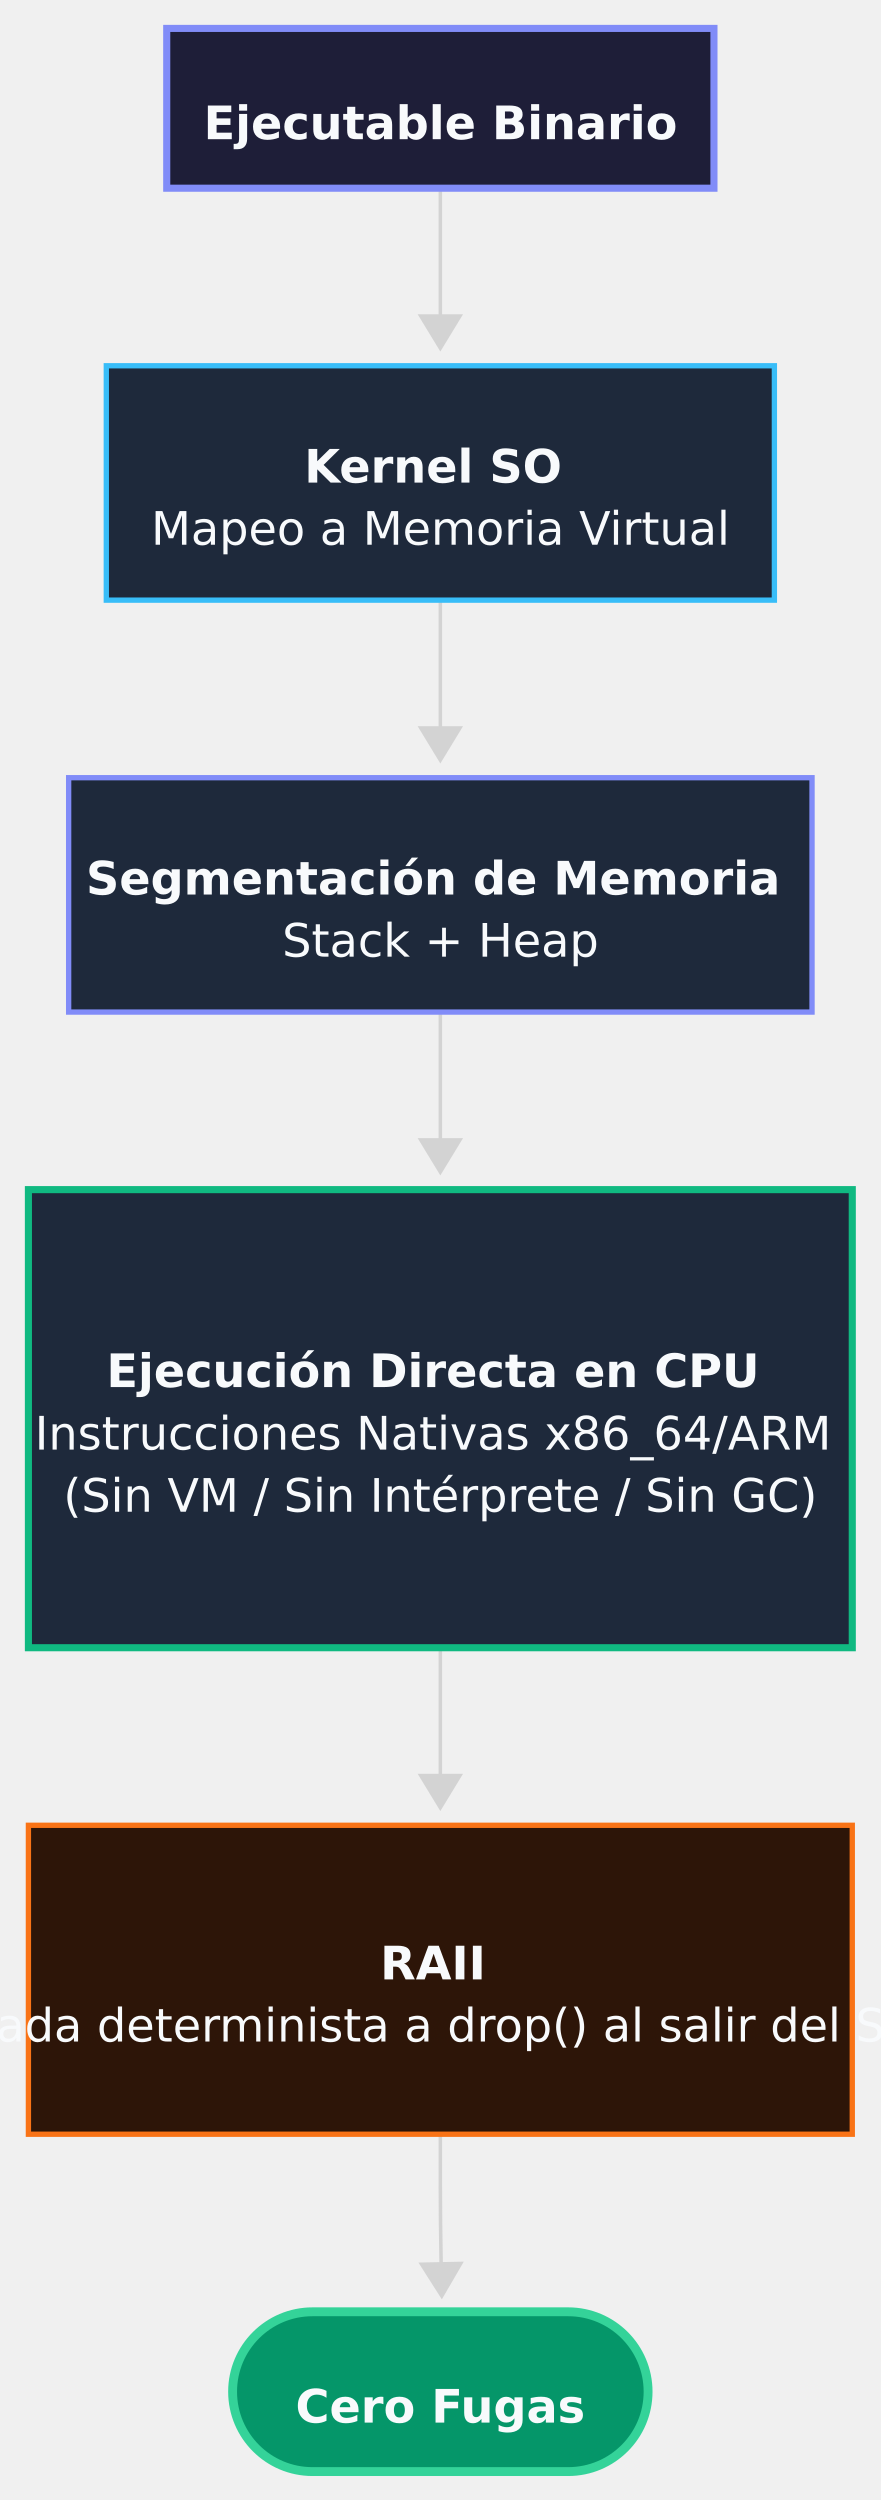
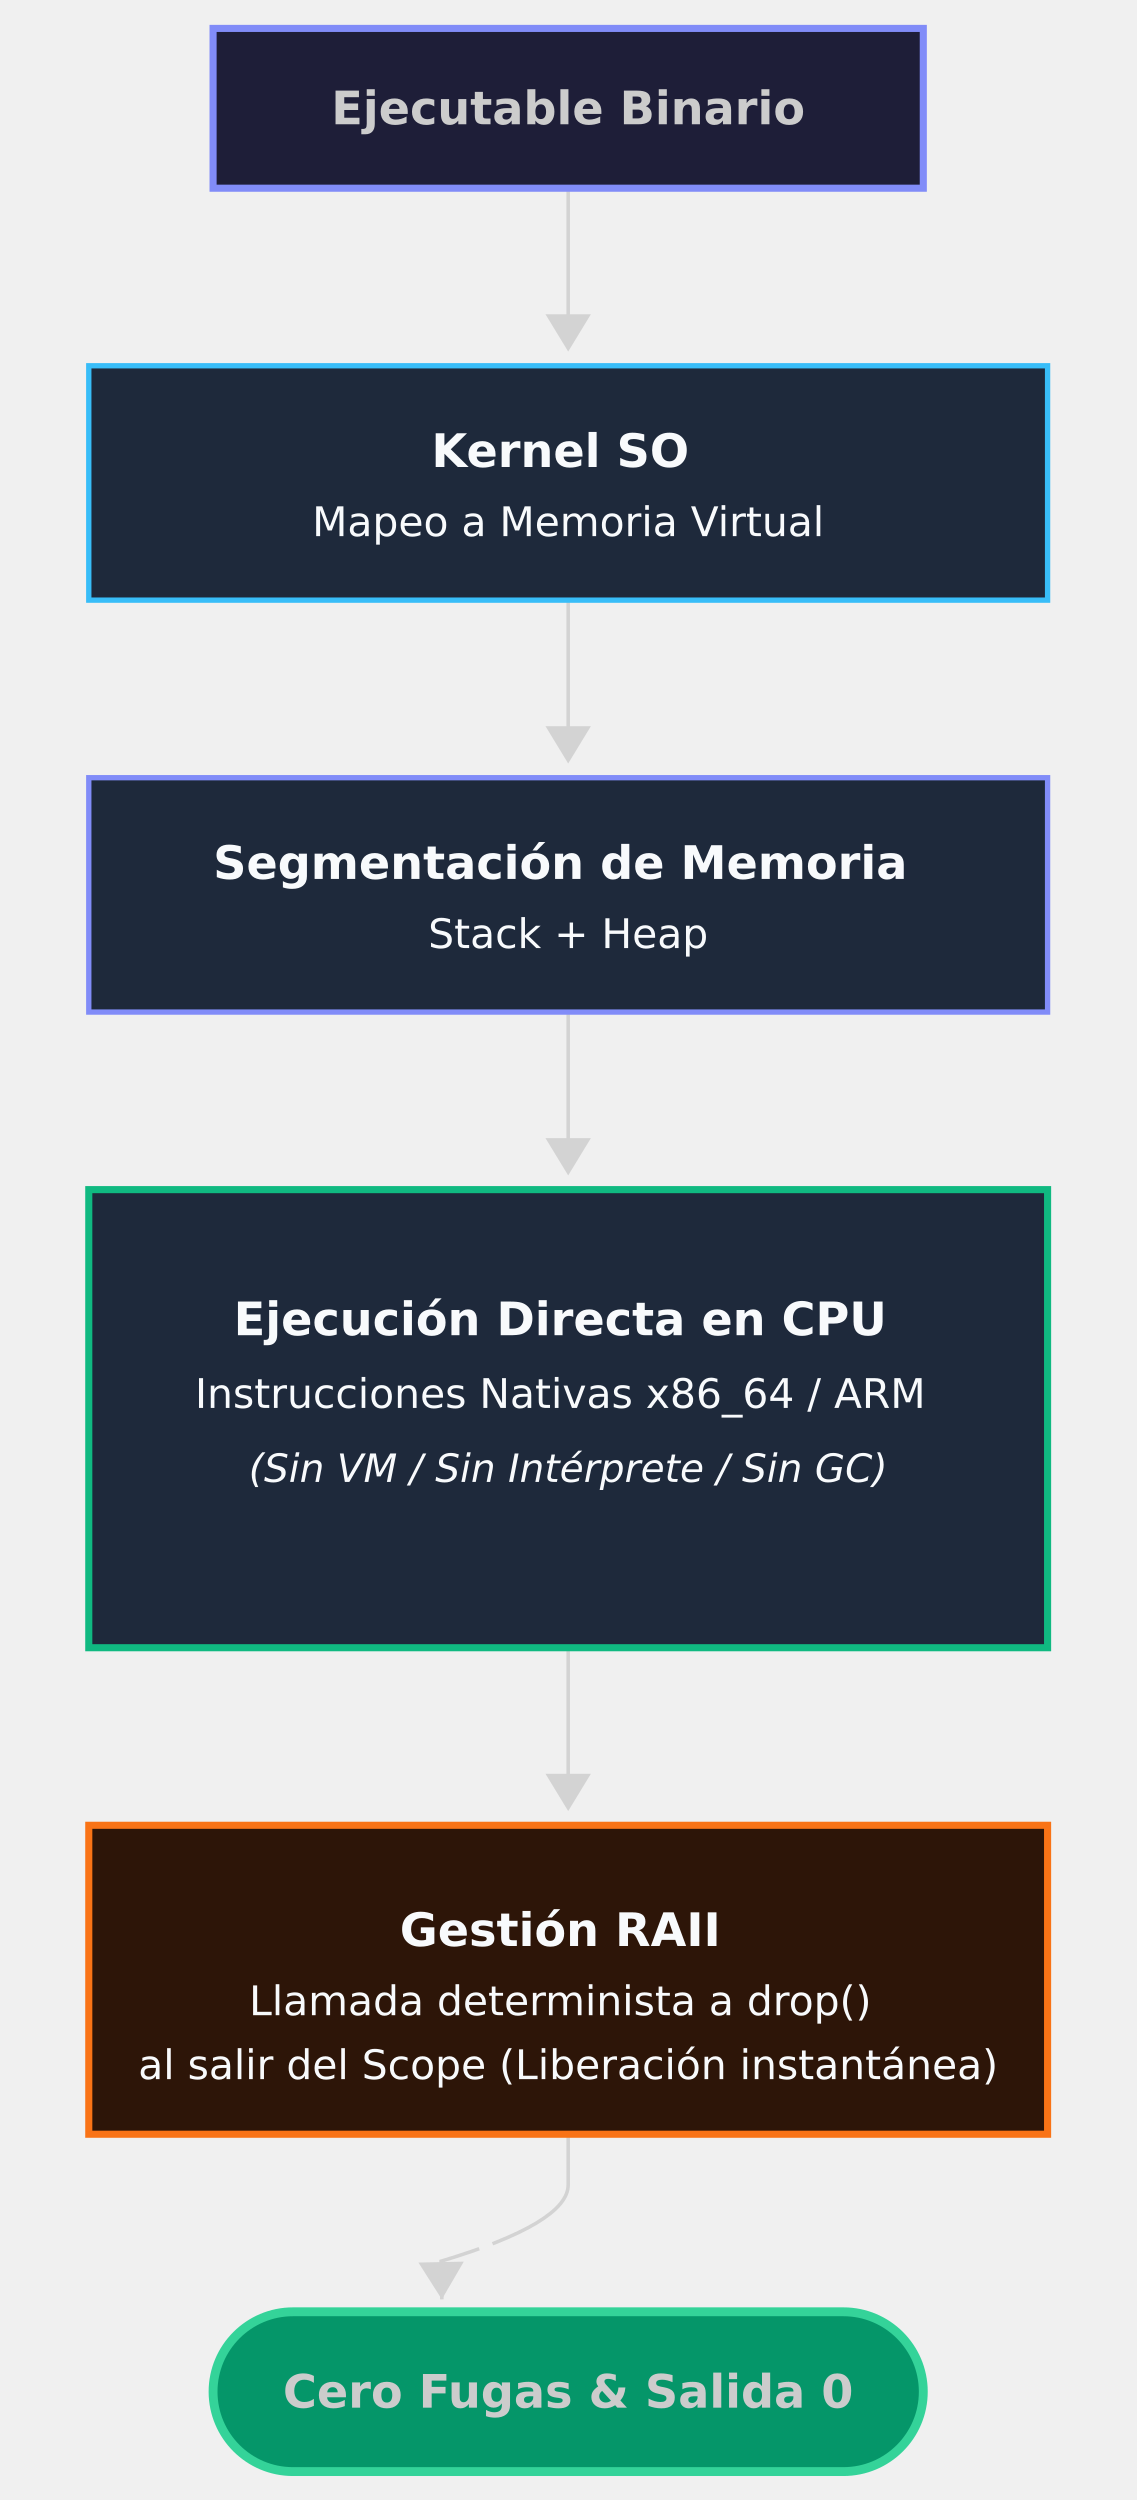
- <svg xmlns="http://www.w3.org/2000/svg" xmlns:html="http://www.w3.org/1999/xhtml" id="export-svg" width="100%" class="flowchart" style="max-width: 248px; background: rgb(35, 32, 48);" viewBox="0 0 248 704" role="graphics-document document" aria-roledescription="flowchart-v2">
+ <svg xmlns="http://www.w3.org/2000/svg" xmlns:html="http://www.w3.org/1999/xhtml" id="export-svg" width="100%" class="flowchart" style="max-width: 320px; background: rgb(35, 32, 48);" viewBox="0 0 320 704" role="graphics-document document" aria-roledescription="flowchart-v2">
  <html:style>p {margin: 0;}</html:style>
  <style>text, tspan, .label text, .cluster-label text, .edgeLabel text { stroke: none !important; stroke-width: 0 !important; }#export-svg{font-family:arial,sans-serif;font-size:14px;fill:#ccc;}#export-svg .edge-animation-slow{stroke-dasharray:9,5!important;stroke-dashoffset:900;animation:dash 50s linear infinite;stroke-linecap:round;}#export-svg .edge-animation-fast{stroke-dasharray:9,5!important;stroke-dashoffset:900;animation:dash 20s linear infinite;stroke-linecap:round;}#export-svg .error-icon{fill:#a44141;}#export-svg .error-text{fill:#ddd;stroke:#ddd;}#export-svg .edge-thickness-normal{stroke-width:1px;}#export-svg .edge-thickness-thick{stroke-width:3.5px;}#export-svg .edge-pattern-solid{stroke-dasharray:0;}#export-svg .edge-thickness-invisible{stroke-width:0;fill:none;}#export-svg .edge-pattern-dashed{stroke-dasharray:3;}#export-svg .edge-pattern-dotted{stroke-dasharray:2;}#export-svg .marker{fill:lightgrey;stroke:lightgrey;}#export-svg .marker.cross{stroke:lightgrey;}#export-svg svg{font-family:arial,sans-serif;font-size:14px;}#export-svg p{margin:0;}#export-svg .label{font-family:arial,sans-serif;color:#ccc;}#export-svg .cluster-label text{fill:#F9FFFE;}#export-svg .cluster-label span{color:#F9FFFE;}#export-svg .cluster-label span p{background-color:transparent;}#export-svg .label text,#export-svg span{fill:#ccc;color:#ccc;}#export-svg .node rect,#export-svg .node circle,#export-svg .node ellipse,#export-svg .node polygon,#export-svg .node path{fill:#1f2020;stroke:#ccc;stroke-width:1px;}#export-svg .rough-node .label text,#export-svg .node .label text,#export-svg .image-shape .label,#export-svg .icon-shape .label{text-anchor:middle;}#export-svg .node .katex path{fill:#000;stroke:#000;stroke-width:1px;}#export-svg .rough-node .label,#export-svg .node .label,#export-svg .image-shape .label,#export-svg .icon-shape .label{text-align:center;}#export-svg .node.clickable{cursor:pointer;}#export-svg .root .anchor path{fill:lightgrey!important;stroke-width:0;stroke:lightgrey;}#export-svg .arrowheadPath{fill:lightgrey;}#export-svg .edgePath .path{stroke:lightgrey;stroke-width:1px;}#export-svg .flowchart-link{stroke:lightgrey;fill:none;}#export-svg .edgeLabel{background-color:hsl(0, 0%, 34.412%);text-align:center;}#export-svg .edgeLabel p{background-color:hsl(0, 0%, 34.412%);}#export-svg .edgeLabel rect{opacity:0.5;background-color:hsl(0, 0%, 34.412%);fill:hsl(0, 0%, 34.412%);}#export-svg .labelBkg{background-color:rgba(87.75, 87.75, 87.75, 0.5);}#export-svg .cluster rect{fill:hsl(180, 1.587%, 28.353%);stroke:rgba(255, 255, 255, 0.25);stroke-width:1px;}#export-svg .cluster text{fill:#F9FFFE;}#export-svg .cluster span{color:#F9FFFE;}#export-svg div.mermaidTooltip{position:absolute;text-align:center;max-width:200px;padding:2px;font-family:arial,sans-serif;font-size:12px;background:hsl(20, 1.587%, 12.353%);border:1px solid rgba(255, 255, 255, 0.25);border-radius:2px;pointer-events:none;z-index:100;}#export-svg .flowchartTitleText{text-anchor:middle;font-size:18px;fill:#ccc;}#export-svg rect.text{fill:none;stroke-width:0;}#export-svg .icon-shape,#export-svg .image-shape{background-color:hsl(0, 0%, 34.412%);text-align:center;}#export-svg .icon-shape p,#export-svg .image-shape p{background-color:hsl(0, 0%, 34.412%);padding:2px;}#export-svg .icon-shape .label rect,#export-svg .image-shape .label rect{opacity:0.5;background-color:hsl(0, 0%, 34.412%);fill:hsl(0, 0%, 34.412%);}#export-svg .label-icon{display:inline-block;height:1em;overflow:visible;vertical-align:-0.125em;}#export-svg .node .label-icon path{fill:currentColor;stroke:revert;stroke-width:revert;}#export-svg .node .neo-node{stroke:#ccc;}#export-svg [data-look="neo"].node rect,#export-svg [data-look="neo"].cluster rect,#export-svg [data-look="neo"].node polygon{stroke:url(#export-svg-gradient););}#export-svg [data-look="neo"].swimlane.cluster rect{}#export-svg [data-look="neo"].node path{stroke:url(#export-svg-gradient);stroke-width:1px;}#export-svg [data-look="neo"].node .outer-path{);}#export-svg [data-look="neo"].node .neo-line path{stroke:#ccc;}#export-svg [data-look="neo"].node circle{stroke:url(#export-svg-gradient););}#export-svg [data-look="neo"].node circle .state-start{fill:#000000;}#export-svg [data-look="neo"].icon-shape .icon{fill:url(#export-svg-gradient););}#export-svg [data-look="neo"].icon-shape .icon-neo path{stroke:url(#export-svg-gradient););}#export-svg .targetNode&gt;*{fill:rgb(5, 150, 105)!important;stroke:rgb(52, 211, 153)!important;stroke-width:2.5px!important;color:rgb(255, 255, 255)!important;}#export-svg .targetNode span{fill:rgb(5, 150, 105)!important;stroke:rgb(52, 211, 153)!important;stroke-width:2.5px!important;color:rgb(255, 255, 255)!important;}#export-svg .targetNode tspan{fill:rgb(255, 255, 255)!important;}#export-svg .default&gt;*{fill:rgb(30, 41, 59)!important;stroke:rgb(56, 189, 248)!important;stroke-width:1.5px!important;color:rgb(248, 250, 252)!important;}#export-svg .default span{fill:rgb(30, 41, 59)!important;stroke:rgb(56, 189, 248)!important;stroke-width:1.5px!important;color:rgb(248, 250, 252)!important;}#export-svg .default tspan{fill:rgb(248, 250, 252)!important;}</style>
  <g>
    <marker id="export-svg_flowchart-v2-pointEnd" class="marker flowchart-v2" viewBox="0 0 11.5 14" refX="7.75" refY="7" markerUnits="userSpaceOnUse" markerWidth="10.5" markerHeight="14" orient="auto">
      <path d="M 0 0 L 11.5 7 L 0 14 z" class="arrowMarkerPath" style="stroke-width: 0px; stroke-dasharray: 1px, 0px;" />
    </marker>
    <marker id="export-svg_flowchart-v2-pointStart" class="marker flowchart-v2" viewBox="0 0 11.5 14" refX="4" refY="7" markerUnits="userSpaceOnUse" markerWidth="11.5" markerHeight="14" orient="auto">
      <polygon points="0,7 11.5,14 11.5,0" class="arrowMarkerPath" style="stroke-width: 0px; stroke-dasharray: 1px, 0px;" />
    </marker>
    <marker id="export-svg_flowchart-v2-pointEnd-margin" class="marker flowchart-v2" viewBox="0 0 11.5 14" refX="11.5" refY="7" markerUnits="userSpaceOnUse" markerWidth="10.5" markerHeight="14" orient="auto">
      <path d="M 0 0 L 11.5 7 L 0 14 z" class="arrowMarkerPath" style="stroke-width: 0px; stroke-dasharray: 1px, 0px;" />
    </marker>
    <marker id="export-svg_flowchart-v2-pointStart-margin" class="marker flowchart-v2" viewBox="0 0 11.5 14" refX="1" refY="7" markerUnits="userSpaceOnUse" markerWidth="11.5" markerHeight="14" orient="auto">
      <polygon points="0,7 11.5,14 11.5,0" class="arrowMarkerPath" style="stroke-width: 0px; stroke-dasharray: 1px, 0px;" />
    </marker>
    <marker id="export-svg_flowchart-v2-circleEnd" class="marker flowchart-v2" viewBox="0 0 10 10" refY="5" refX="10.75" markerUnits="userSpaceOnUse" markerWidth="14" markerHeight="14" orient="auto">
      <circle cx="5" cy="5" r="5" class="arrowMarkerPath" style="stroke-width: 0px; stroke-dasharray: 1px, 0px;" />
    </marker>
    <marker id="export-svg_flowchart-v2-circleStart" class="marker flowchart-v2" viewBox="0 0 10 10" refX="0" refY="5" markerUnits="userSpaceOnUse" markerWidth="14" markerHeight="14" orient="auto">
      <circle cx="5" cy="5" r="5" class="arrowMarkerPath" style="stroke-width: 0px; stroke-dasharray: 1px, 0px;" />
    </marker>
    <marker id="export-svg_flowchart-v2-circleEnd-margin" class="marker flowchart-v2" viewBox="0 0 10 10" refY="5" refX="12.25" markerUnits="userSpaceOnUse" markerWidth="14" markerHeight="14" orient="auto">
      <circle cx="5" cy="5" r="5" class="arrowMarkerPath" style="stroke-width: 0px; stroke-dasharray: 1px, 0px;" />
    </marker>
    <marker id="export-svg_flowchart-v2-circleStart-margin" class="marker flowchart-v2" viewBox="0 0 10 10" refX="-2" refY="5" markerUnits="userSpaceOnUse" markerWidth="14" markerHeight="14" orient="auto">
      <circle cx="5" cy="5" r="5" class="arrowMarkerPath" style="stroke-width: 0px; stroke-dasharray: 1px, 0px;" />
    </marker>
    <marker id="export-svg_flowchart-v2-crossEnd" class="marker cross flowchart-v2" viewBox="0 0 15 15" refX="17.7" refY="7.5" markerUnits="userSpaceOnUse" markerWidth="12" markerHeight="12" orient="auto">
      <path d="M 1,1 L 14,14 M 1,14 L 14,1" class="arrowMarkerPath" style="stroke-width: 2.5px;" />
    </marker>
    <marker id="export-svg_flowchart-v2-crossStart" class="marker cross flowchart-v2" viewBox="0 0 15 15" refX="-3.5" refY="7.5" markerUnits="userSpaceOnUse" markerWidth="12" markerHeight="12" orient="auto">
      <path d="M 1,1 L 14,14 M 1,14 L 14,1" class="arrowMarkerPath" style="stroke-width: 2.5px; stroke-dasharray: 1px, 0px;" />
    </marker>
    <marker id="export-svg_flowchart-v2-crossEnd-margin" class="marker cross flowchart-v2" viewBox="0 0 15 15" refX="17.7" refY="7.5" markerUnits="userSpaceOnUse" markerWidth="12" markerHeight="12" orient="auto">
      <path d="M 1,1 L 14,14 M 1,14 L 14,1" class="arrowMarkerPath" style="stroke-width: 2.5px;" />
    </marker>
    <marker id="export-svg_flowchart-v2-crossStart-margin" class="marker cross flowchart-v2" viewBox="0 0 15 15" refX="-3.5" refY="7.5" markerUnits="userSpaceOnUse" markerWidth="12" markerHeight="12" orient="auto">
      <path d="M 1,1 L 14,14 M 1,14 L 14,1" class="arrowMarkerPath" style="stroke-width: 2.5px; stroke-dasharray: 1px, 0px;" />
    </marker>
    <g class="root">
      <g class="clusters" />
      <g class="edgePaths">
-         <path d="M124,53L124,78L124,99" id="export-svg-L_BIN_R1_0" class="edge-thickness-normal edge-pattern-solid edge-thickness-normal edge-pattern-solid flowchart-link" style="stroke-dasharray: 0 0 42 4; stroke-dashoffset: 0;;" data-edge="true" data-et="edge" data-id="L_BIN_R1_0" data-points="W3sieCI6MTI0LCJ5Ijo1M30seyJ4IjoxMjQsInkiOjc4fSx7IngiOjEyNCwieSI6MTAzfV0=" data-look="neo" marker-end="url(#export-svg_flowchart-v2-pointEnd-margin)" />
-         <path d="M124,169L124,194L124,215" id="export-svg-L_R1_R2_0" class="edge-thickness-normal edge-pattern-solid edge-thickness-normal edge-pattern-solid flowchart-link" style="stroke-dasharray: 0 0 42 4; stroke-dashoffset: 0;;" data-edge="true" data-et="edge" data-id="L_R1_R2_0" data-points="W3sieCI6MTI0LCJ5IjoxNjl9LHsieCI6MTI0LCJ5IjoxOTR9LHsieCI6MTI0LCJ5IjoyMTl9XQ==" data-look="neo" marker-end="url(#export-svg_flowchart-v2-pointEnd-margin)" />
-         <path d="M124,285L124,310L124,331" id="export-svg-L_R2_R3_0" class="edge-thickness-normal edge-pattern-solid edge-thickness-normal edge-pattern-solid flowchart-link" style="stroke-dasharray: 0 0 42 4; stroke-dashoffset: 0;;" data-edge="true" data-et="edge" data-id="L_R2_R3_0" data-points="W3sieCI6MTI0LCJ5IjoyODV9LHsieCI6MTI0LCJ5IjozMTB9LHsieCI6MTI0LCJ5IjozMzV9XQ==" data-look="neo" marker-end="url(#export-svg_flowchart-v2-pointEnd-margin)" />
-         <path d="M124,464L124,489L124,510" id="export-svg-L_R3_R4_0" class="edge-thickness-normal edge-pattern-solid edge-thickness-normal edge-pattern-solid flowchart-link" style="stroke-dasharray: 0 0 42 4; stroke-dashoffset: 0;;" data-edge="true" data-et="edge" data-id="L_R3_R4_0" data-points="W3sieCI6MTI0LCJ5Ijo0NjR9LHsieCI6MTI0LCJ5Ijo0ODl9LHsieCI6MTI0LCJ5Ijo1MTR9XQ==" data-look="neo" marker-end="url(#export-svg_flowchart-v2-pointEnd-margin)" />
-         <path d="M124,601L124,615.248Q124,626 124.211,636.75L124.422,647.501" id="export-svg-L_R4_EXIT_0" class="edge-thickness-normal edge-pattern-solid edge-thickness-normal edge-pattern-solid flowchart-link" style="stroke-dasharray: 0 0 42.504 4; stroke-dashoffset: 0;;" data-edge="true" data-et="edge" data-id="L_R4_EXIT_0" data-points="W3sieCI6MTI0LCJ5Ijo2MDF9LHsieCI6MTI0LCJ5Ijo2MjZ9LHsieCI6MTI0LjUsInkiOjY1MS41fV0=" data-look="neo" marker-end="url(#export-svg_flowchart-v2-pointEnd-margin)" />
+         <path d="M160,53L160,78L160,99" id="export-svg-L_BIN_R1_0" class="edge-thickness-normal edge-pattern-solid edge-thickness-normal edge-pattern-solid flowchart-link" style="stroke-dasharray: 0 0 42 4; stroke-dashoffset: 0;;" data-edge="true" data-et="edge" data-id="L_BIN_R1_0" data-points="W3sieCI6MTI0LCJ5Ijo1M30seyJ4IjoxMjQsInkiOjc4fSx7IngiOjEyNCwieSI6MTAzfV0=" data-look="neo" marker-end="url(#export-svg_flowchart-v2-pointEnd-margin)" />
+         <path d="M160,169L160,194L160,215" id="export-svg-L_R1_R2_0" class="edge-thickness-normal edge-pattern-solid edge-thickness-normal edge-pattern-solid flowchart-link" style="stroke-dasharray: 0 0 42 4; stroke-dashoffset: 0;;" data-edge="true" data-et="edge" data-id="L_R1_R2_0" data-points="W3sieCI6MTI0LCJ5IjoxNjl9LHsieCI6MTI0LCJ5IjoxOTR9LHsieCI6MTI0LCJ5IjoyMTl9XQ==" data-look="neo" marker-end="url(#export-svg_flowchart-v2-pointEnd-margin)" />
+         <path d="M160,285L160,310L160,331" id="export-svg-L_R2_R3_0" class="edge-thickness-normal edge-pattern-solid edge-thickness-normal edge-pattern-solid flowchart-link" style="stroke-dasharray: 0 0 42 4; stroke-dashoffset: 0;;" data-edge="true" data-et="edge" data-id="L_R2_R3_0" data-points="W3sieCI6MTI0LCJ5IjoyODV9LHsieCI6MTI0LCJ5IjozMTB9LHsieCI6MTI0LCJ5IjozMzV9XQ==" data-look="neo" marker-end="url(#export-svg_flowchart-v2-pointEnd-margin)" />
+         <path d="M160,464L160,489L160,510" id="export-svg-L_R3_R4_0" class="edge-thickness-normal edge-pattern-solid edge-thickness-normal edge-pattern-solid flowchart-link" style="stroke-dasharray: 0 0 42 4; stroke-dashoffset: 0;;" data-edge="true" data-et="edge" data-id="L_R3_R4_0" data-points="W3sieCI6MTI0LCJ5Ijo0NjR9LHsieCI6MTI0LCJ5Ijo0ODl9LHsieCI6MTI0LCJ5Ijo1MTR9XQ==" data-look="neo" marker-end="url(#export-svg_flowchart-v2-pointEnd-margin)" />
+         <path d="M160,601L160,615.248Q160,626 124.211,636.75L124.422,647.501" id="export-svg-L_R4_EXIT_0" class="edge-thickness-normal edge-pattern-solid edge-thickness-normal edge-pattern-solid flowchart-link" style="stroke-dasharray: 0 0 42.504 4; stroke-dashoffset: 0;;" data-edge="true" data-et="edge" data-id="L_R4_EXIT_0" data-points="W3sieCI6MTI0LCJ5Ijo2MDF9LHsieCI6MTI0LCJ5Ijo2MjZ9LHsieCI6MTI0LjUsInkiOjY1MS41fV0=" data-look="neo" marker-end="url(#export-svg_flowchart-v2-pointEnd-margin)" />
      </g>
      <g class="edgeLabels">
        <g class="edgeLabel">
          <g class="label" data-id="L_BIN_R1_0" transform="translate(0, 0)" />
        </g>
        <g class="edgeLabel">
          <g class="label" data-id="L_R1_R2_0" transform="translate(0, 0)" />
        </g>
        <g class="edgeLabel">
          <g class="label" data-id="L_R2_R3_0" transform="translate(0, 0)" />
        </g>
        <g class="edgeLabel">
          <g class="label" data-id="L_R3_R4_0" transform="translate(0, 0)" />
        </g>
        <g class="edgeLabel">
          <g class="label" data-id="L_R4_EXIT_0" transform="translate(0, 0)" />
        </g>
      </g>
      <g class="nodes">
-         <g class="node default" id="export-svg-flowchart-BIN-0" data-look="neo" data-id="BIN" data-node="true" data-et="node" transform="translate(124, 30.5)">
-           <rect class="basic label-container" style="fill:#1e1e38 !important;stroke:#818cf8 !important;stroke-width:2px !important" data-id="BIN" x="-77.05" y="-22.5" width="154.1" height="45" stroke="url(#gradient)" />
-           <g class="label" style="color:#c7d2fe !important" transform="translate(-61.05, -10.5)">
-             <text x="61.1" text-anchor="middle" dominant-baseline="central" font-family="DejaVu Sans, Arial, sans-serif" font-size="13" stroke="none" stroke-width="0">
-               <tspan x="61.1" y="14.7" fill="#ffffff" font-weight="bold" stroke="none" stroke-width="0">Ejecutable Binario</tspan>
+         <g class="node default" id="export-svg-flowchart-BIN-0" data-look="neo" data-id="BIN" data-node="true" data-et="node" transform="translate(160, 30.5)">
+           <rect class="basic label-container" style="fill:#1e1e38 !important;stroke:#818cf8 !important;stroke-width:2px !important" data-id="BIN" x="-100" y="-22.5" width="200" height="45" />
+           <g class="label" style="color:#c7d2fe !important">
+             <text x="0" y="0" text-anchor="middle" dominant-baseline="central" font-family="DejaVu Sans, Arial, sans-serif" font-size="13" font-weight="bold" fill="#ffffff" stroke="none" stroke-width="0">Ejecutable Binario</text>
+           </g>
+         </g>
+         <g class="node default" id="export-svg-flowchart-R1-1" data-look="neo" data-id="R1" data-node="true" data-et="node" transform="translate(160, 136)">
+           <rect class="basic label-container" style="fill:#1e293b !important;stroke:#38bdf8 !important;stroke-width:1.5px !important" data-id="R1" x="-135" y="-33" width="270" height="66" />
+           <g class="label" style="color:#f8fafc !important">
+             <text x="0" text-anchor="middle" dominant-baseline="central" font-family="DejaVu Sans, Arial, sans-serif" stroke="none" stroke-width="0">
+               <tspan x="0" y="-9" fill="#ffffff" font-size="13" font-weight="bold">Kernel SO</tspan>
+               <tspan x="0" y="11" fill="#93c5fd" font-size="11.5" font-weight="normal">Mapeo a Memoria Virtual</tspan>
            </text>
          </g>
        </g>
-         <g class="node default" id="export-svg-flowchart-R1-1" data-look="neo" data-id="R1" data-node="true" data-et="node" transform="translate(124, 136)">
-           <rect class="basic label-container" style="fill:#1e293b !important;stroke:#38bdf8 !important;stroke-width:1.5px !important" data-id="R1" x="-94.067" y="-33" width="188.133" height="66" stroke="url(#gradient)" />
-           <g class="label" style="color:#f8fafc !important" transform="translate(-78.06667, -21)">
-             <text x="78.1" text-anchor="middle" dominant-baseline="central" font-family="DejaVu Sans, Arial, sans-serif" font-size="13" stroke="none" stroke-width="0">
-               <tspan x="78.1" y="16.4" fill="#ffffff" font-weight="bold" stroke="none" stroke-width="0">Kernel SO</tspan>
-               <tspan x="78.1" y="33.9" fill="rgb(248, 250, 252)" font-weight="normal" stroke="none" stroke-width="0">Mapeo a Memoria Virtual</tspan>
+         <g class="node default" id="export-svg-flowchart-R2-2" data-look="neo" data-id="R2" data-node="true" data-et="node" transform="translate(160, 252)">
+           <rect class="basic label-container" style="fill:#1e293b !important;stroke:#818cf8 !important;stroke-width:1.5px !important" data-id="R2" x="-135" y="-33" width="270" height="66" />
+           <g class="label" style="color:#f8fafc !important">
+             <text x="0" text-anchor="middle" dominant-baseline="central" font-family="DejaVu Sans, Arial, sans-serif" stroke="none" stroke-width="0">
+               <tspan x="0" y="-9" fill="#ffffff" font-size="13" font-weight="bold">Segmentación de Memoria</tspan>
+               <tspan x="0" y="11" fill="#c7d2fe" font-size="11.5" font-weight="normal">Stack + Heap</tspan>
            </text>
          </g>
        </g>
-         <g class="node default" id="export-svg-flowchart-R2-2" data-look="neo" data-id="R2" data-node="true" data-et="node" transform="translate(124, 252)">
-           <rect class="basic label-container" style="fill:#1e293b !important;stroke:#818cf8 !important;stroke-width:1.5px !important" data-id="R2" x="-104.667" y="-33" width="209.333" height="66" stroke="url(#gradient)" />
-           <g class="label" style="color:#f8fafc !important" transform="translate(-88.66666, -21)">
-             <text x="88.7" text-anchor="middle" dominant-baseline="central" font-family="DejaVu Sans, Arial, sans-serif" font-size="13" stroke="none" stroke-width="0">
-               <tspan x="88.7" y="16.4" fill="#ffffff" font-weight="bold" stroke="none" stroke-width="0">Segmentación de Memoria</tspan>
-               <tspan x="88.7" y="33.9" fill="rgb(248, 250, 252)" font-weight="normal" stroke="none" stroke-width="0">Stack + Heap</tspan>
+         <g class="node default" id="export-svg-flowchart-R3-3" data-look="neo" data-id="R3" data-node="true" data-et="node" transform="translate(160, 399.5)">
+           <rect class="basic label-container" style="fill:#1e293b !important;stroke:#10b981 !important;stroke-width:2px !important" data-id="R3" x="-135" y="-64.5" width="270" height="129" />
+           <g class="label" style="color:#a7f3d0 !important">
+             <text x="0" text-anchor="middle" dominant-baseline="central" font-family="DejaVu Sans, Arial, sans-serif" stroke="none" stroke-width="0">
+               <tspan x="0" y="-28" fill="#ffffff" font-size="13" font-weight="bold">Ejecución Directa en CPU</tspan>
+               <tspan x="0" y="-7" fill="#a7f3d0" font-size="11.5" font-weight="normal">Instrucciones Nativas x86_64 / ARM</tspan>
+               <tspan x="0" y="14" fill="#6ee7b7" font-size="11" font-style="italic">(Sin VM / Sin Intérprete / Sin GC)</tspan>
            </text>
          </g>
        </g>
-         <g class="node default" id="export-svg-flowchart-R3-3" data-look="neo" data-id="R3" data-node="true" data-et="node" transform="translate(124, 399.5)">
-           <rect class="basic label-container" style="fill:#1e293b !important;stroke:#10b981 !important;stroke-width:2px !important" data-id="R3" x="-116" y="-64.5" width="232" height="129" stroke="url(#gradient)" />
-           <g class="label" style="color:#a7f3d0 !important" transform="translate(-100, -52.5)">
-             <text x="100.0" text-anchor="middle" dominant-baseline="central" font-family="DejaVu Sans, Arial, sans-serif" font-size="13" stroke="none" stroke-width="0">
-               <tspan x="100.0" y="39.1" fill="#ffffff" font-weight="bold" stroke="none" stroke-width="0">Ejecución Directa en CPU</tspan>
-               <tspan x="100.0" y="56.7" fill="rgb(167, 243, 208)" font-weight="normal" stroke="none" stroke-width="0">Instrucciones Nativas x86_64/ARM</tspan>
-               <tspan x="100.0" y="74.2" fill="rgb(167, 243, 208)" font-weight="normal" stroke="none" stroke-width="0">(Sin VM / Sin Intérprete / Sin GC)</tspan>
+         <g class="node default" id="export-svg-flowchart-R4-4" data-look="neo" data-id="R4" data-node="true" data-et="node" transform="translate(160, 557.5)">
+           <rect class="basic label-container" style="fill:#2d1508 !important;stroke:#f97316 !important;stroke-width:2px !important" data-id="R4" x="-135" y="-43.5" width="270" height="87" />
+           <g class="label" style="color:#fed7aa !important">
+             <text x="0" text-anchor="middle" dominant-baseline="central" font-family="DejaVu Sans, Arial, sans-serif" stroke="none" stroke-width="0">
+               <tspan x="0" y="-14" fill="#ffffff" font-size="13" font-weight="bold">Gestión RAII</tspan>
+               <tspan x="0" y="6" fill="#fed7aa" font-size="11.5" font-weight="normal">Llamada determinista a drop()</tspan>
+               <tspan x="0" y="24" fill="#fed7aa" font-size="11.5" font-weight="normal">al salir del Scope (Liberación instantánea)</tspan>
            </text>
          </g>
        </g>
-         <g class="node default" id="export-svg-flowchart-R4-4" data-look="neo" data-id="R4" data-node="true" data-et="node" transform="translate(124, 557.5)">
-           <rect class="basic label-container" style="fill:#2d1508 !important;stroke:#f97316 !important;stroke-width:1.5px !important" data-id="R4" x="-116" y="-43.5" width="232" height="87" stroke="url(#gradient)" />
-           <g class="label" style="color:#fed7aa !important" transform="translate(-100, -31.5)">
-             <text x="100.0" text-anchor="middle" dominant-baseline="central" font-family="DejaVu Sans, Arial, sans-serif" font-size="13" stroke="none" stroke-width="0">
-               <tspan x="100.0" y="26.9" fill="#ffffff" font-weight="bold" stroke="none" stroke-width="0">RAII</tspan>
-               <tspan x="100.0" y="44.4" fill="rgb(254, 215, 170)" font-weight="normal" stroke="none" stroke-width="0">Llamada determinista a drop() al salir del Scope</tspan>
-             </text>
-           </g>
-         </g>
-         <g class="node default targetNode" id="export-svg-flowchart-EXIT-5" data-look="neo" data-id="EXIT" data-node="true" data-et="node" transform="translate(124, 673.5)">
-           <rect class="basic label-container" style="fill:#059669 !important;stroke:#34d399 !important;stroke-width:2.5px !important" rx="22.5" ry="22.5" x="-58.5" y="-22.5" width="117" height="45" />
-           <g class="label" style="color:#ffffff !important" transform="translate(-38.5, -10.5)">
-             <text x="38.5" text-anchor="middle" dominant-baseline="central" font-family="DejaVu Sans, Arial, sans-serif" font-size="13" stroke="none" stroke-width="0">
-               <tspan x="38.5" y="14.7" fill="#ffffff" font-weight="bold" stroke="none" stroke-width="0">Cero Fugas</tspan>
-             </text>
+         <g class="node default targetNode" id="export-svg-flowchart-EXIT-5" data-look="neo" data-id="EXIT" data-node="true" data-et="node" transform="translate(160, 673.5)">
+           <rect class="basic label-container" style="fill:#059669 !important;stroke:#34d399 !important;stroke-width:2.5px !important" rx="22.5" ry="22.5" x="-100" y="-22.5" width="200" height="45" />
+           <g class="label" style="color:#ffffff !important">
+             <text x="0" y="0" text-anchor="middle" dominant-baseline="central" font-family="DejaVu Sans, Arial, sans-serif" font-size="13" font-weight="bold" fill="#ffffff" stroke="none" stroke-width="0">Cero Fugas &amp; Salida 0</text>
          </g>
        </g>
      </g>
    </g>
  </g>
  <linearGradient id="export-svg-gradient" gradientUnits="objectBoundingBox" x1="0%" y1="0%" x2="100%" y2="0%">
    <stop offset="0%" stop-color="#cccccc" stop-opacity="1" />
    <stop offset="100%" stop-color="hsl(180, 0%, 18.353%)" stop-opacity="1" />
  </linearGradient>
</svg>
